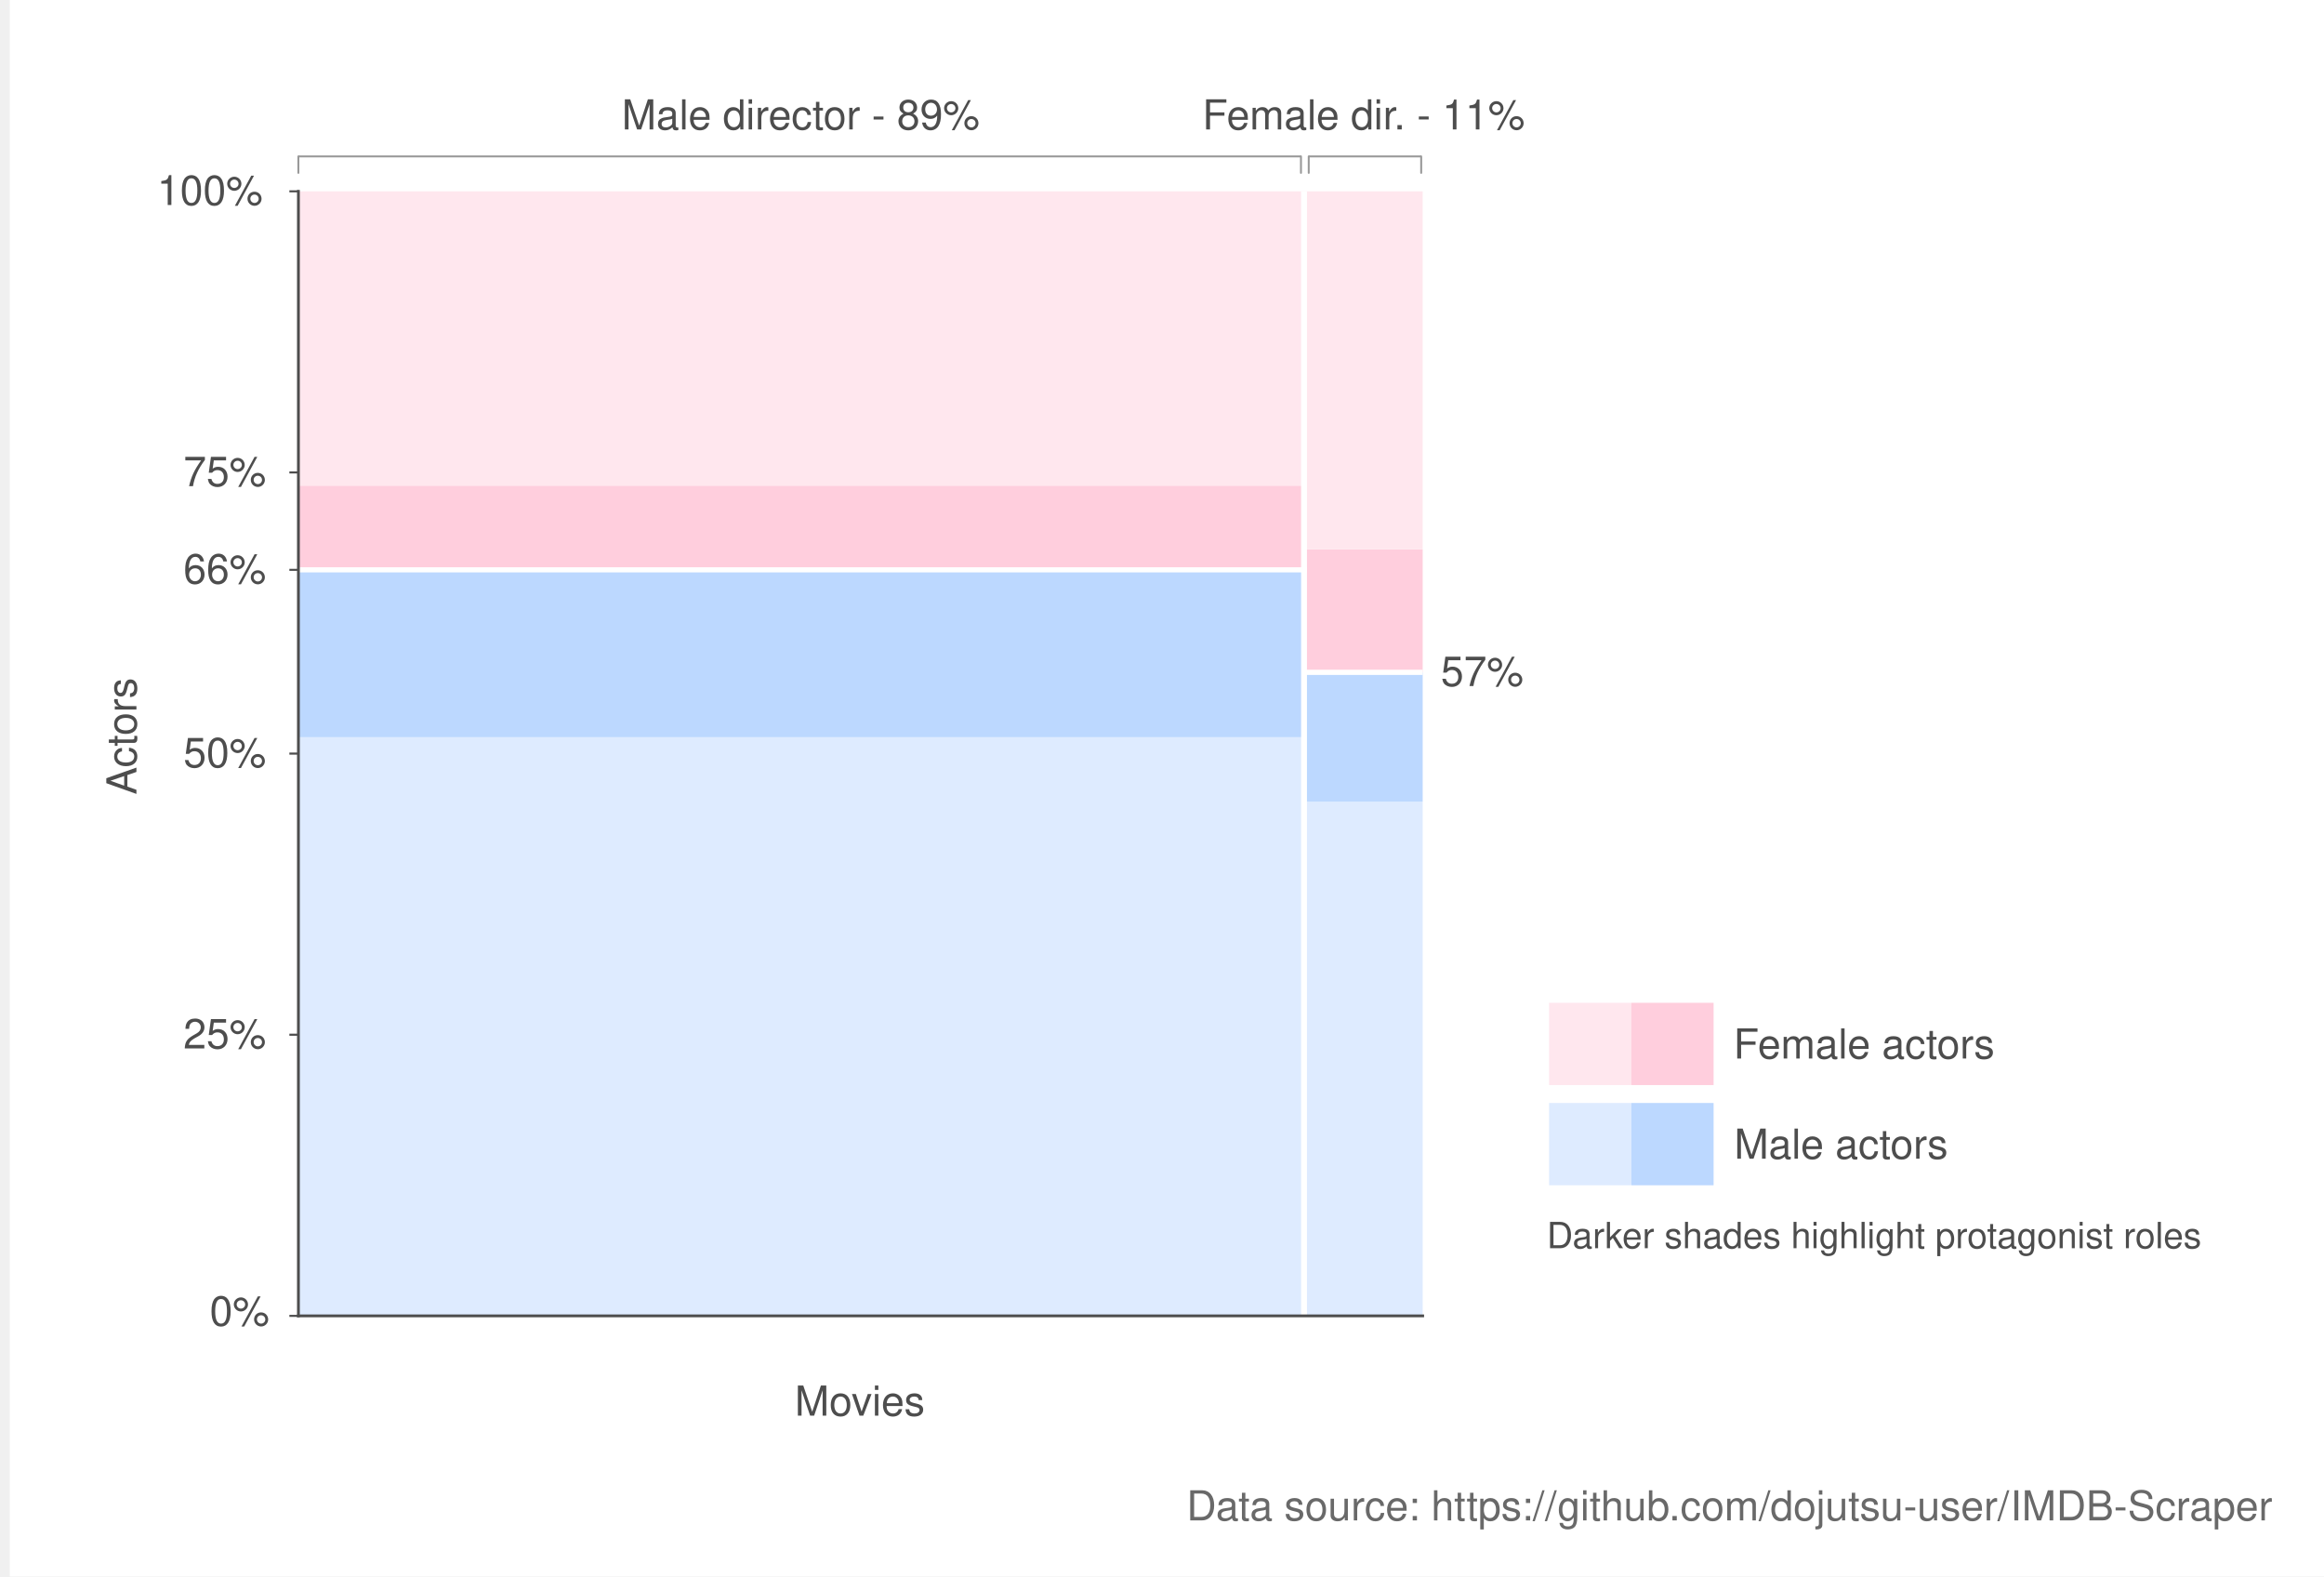
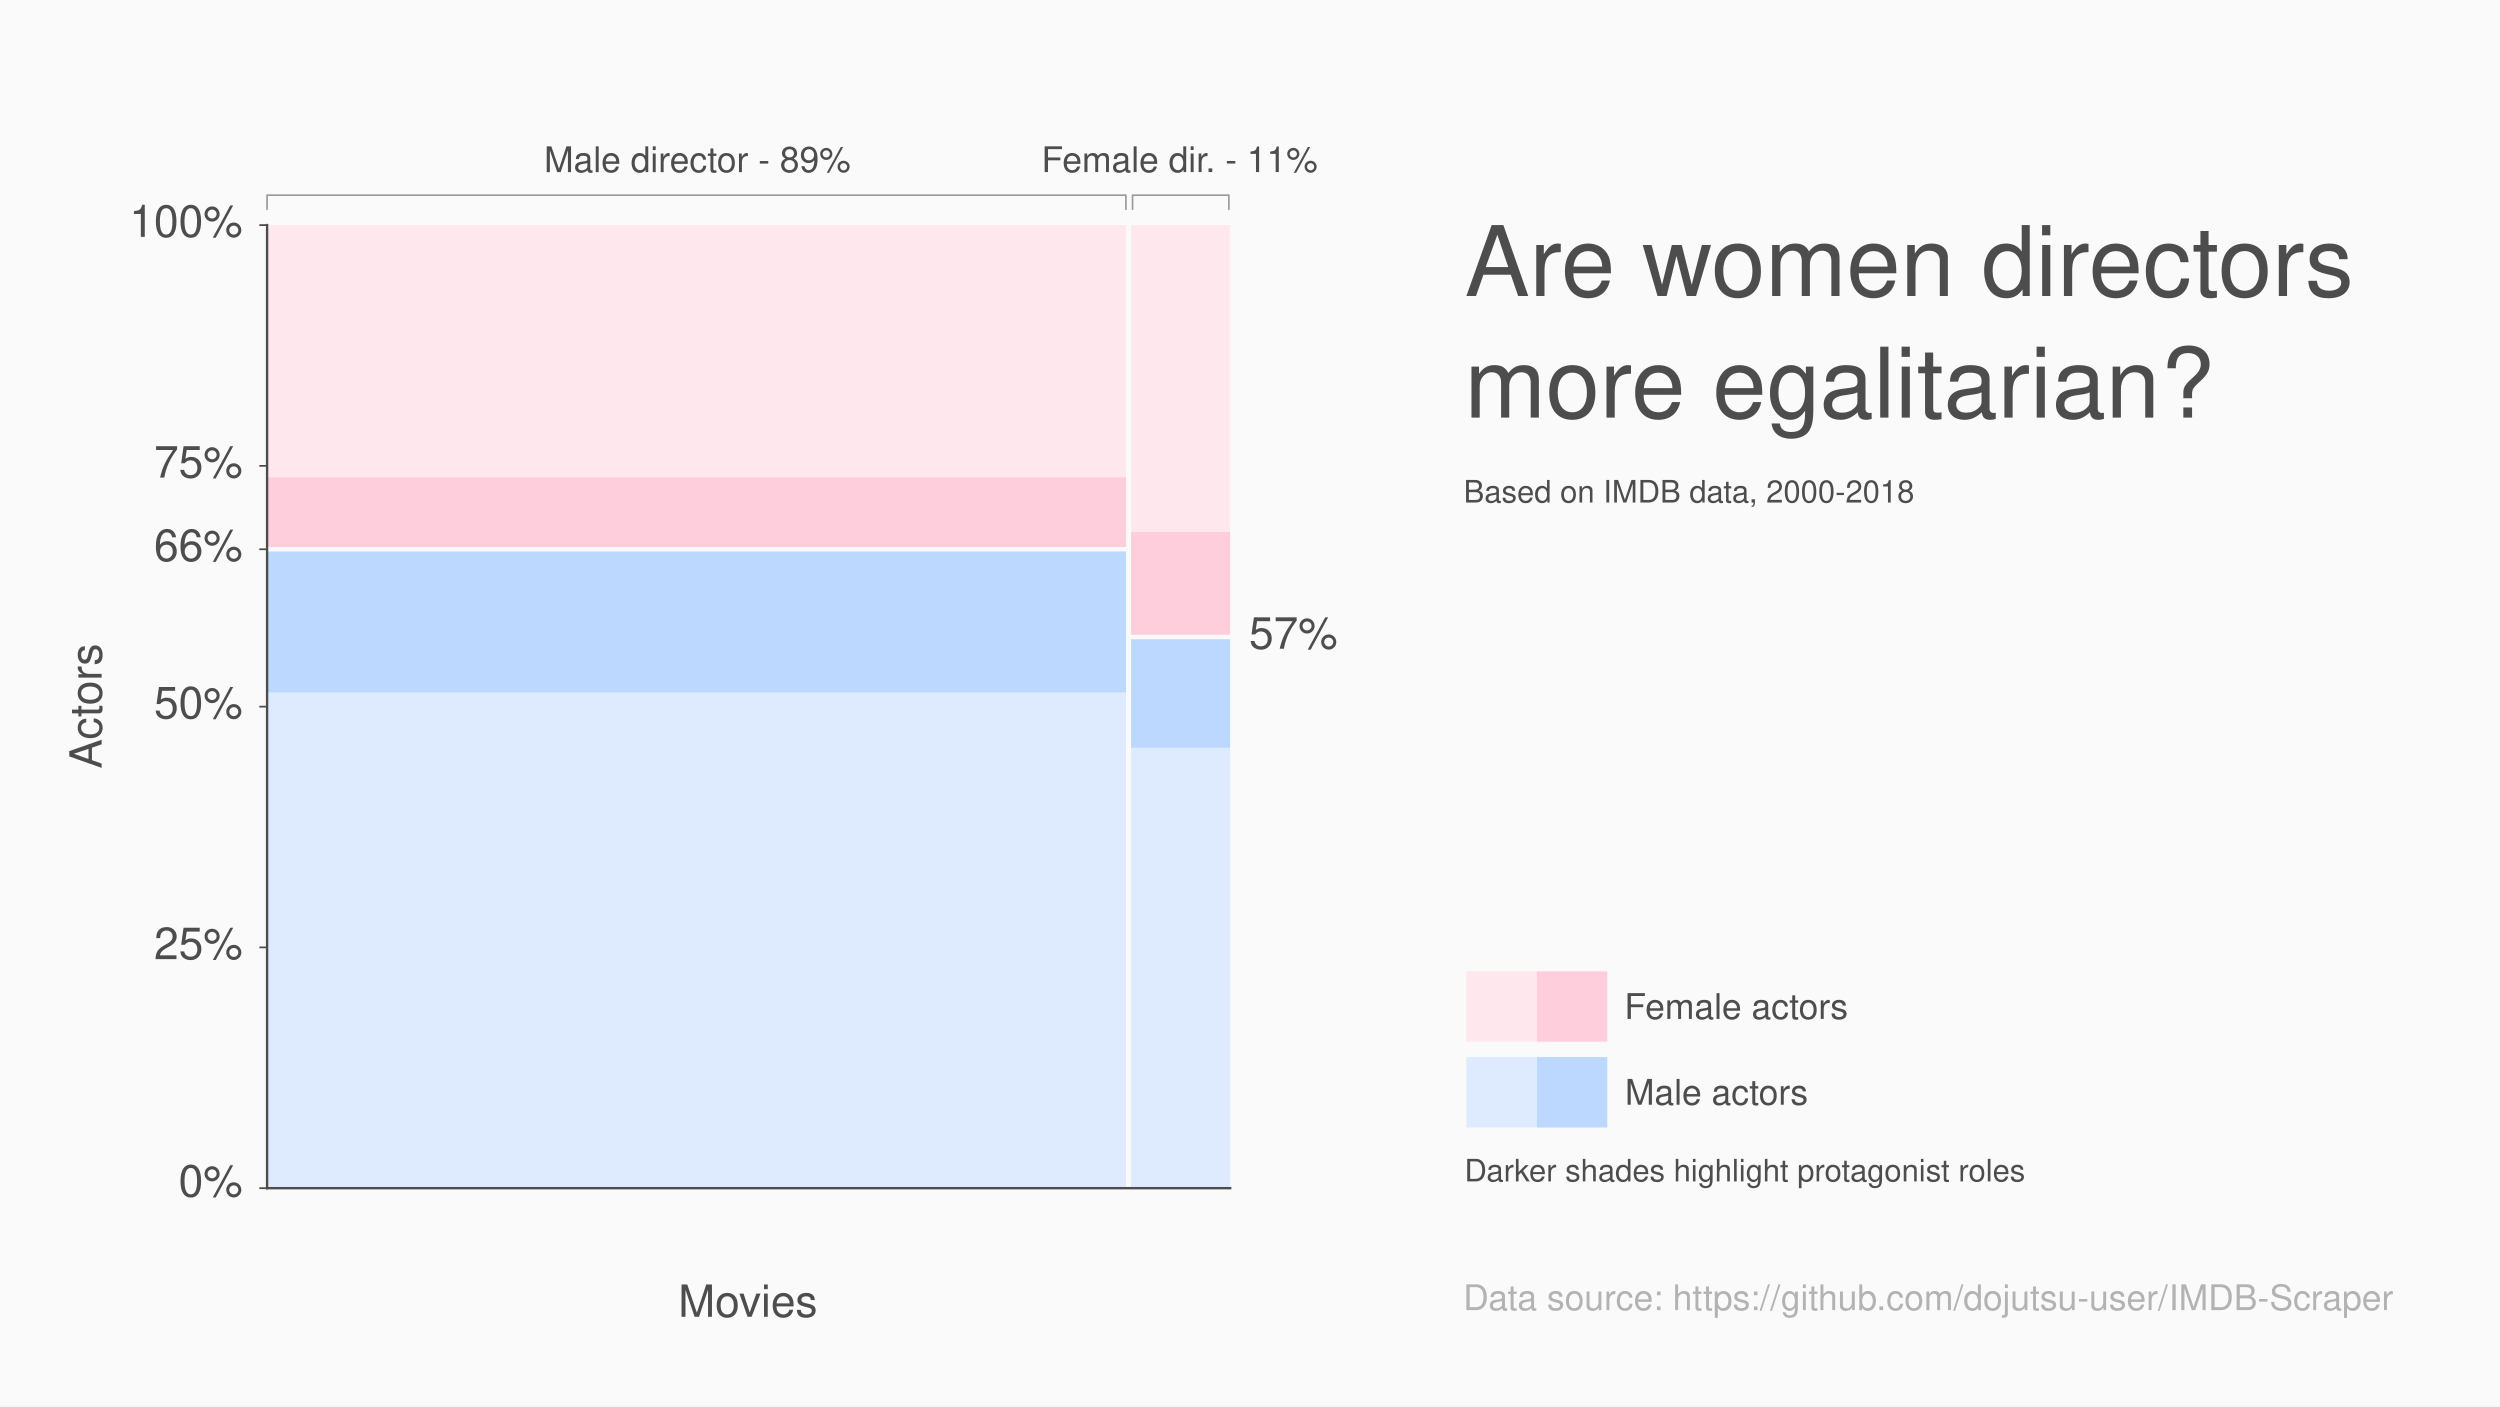
- <svg xmlns="http://www.w3.org/2000/svg" width="317.131mm" height="215.068mm" viewBox="0 0 317.131 215.068" version="1.1" id="svg8">
+ <svg xmlns="http://www.w3.org/2000/svg" width="398.243mm" height="224.012mm" viewBox="0 0 398.243 224.012" version="1.1" id="svg8">
  <defs id="defs2">
    <marker orient="auto" refY="0" refX="0" id="marker9771" style="overflow:visible">
      <path id="path9769" d="M 5.77,0 -2.88,5 V -5 Z" style="fill:#000000;fill-opacity:1;fill-rule:evenodd;stroke:#000000;stroke-width:1pt;stroke-opacity:1" transform="scale(0.4)" />
    </marker>
    <marker orient="auto" refY="0" refX="0" id="marker9620" style="overflow:visible">
      <path id="path9618" d="M 5.77,0 -2.88,5 V -5 Z" style="fill:#000000;fill-opacity:1;fill-rule:evenodd;stroke:#000000;stroke-width:1pt;stroke-opacity:1" transform="scale(-0.4)" />
    </marker>
    <marker orient="auto" refY="0" refX="0" id="marker4870" style="overflow:visible">
      <path id="path4868" d="M 5.77,0 -2.88,5 V -5 Z" style="fill:#999999;fill-opacity:1;fill-rule:evenodd;stroke:#999999;stroke-width:1pt;stroke-opacity:1" transform="scale(0.4)" />
    </marker>
    <marker orient="auto" refY="0" refX="0" id="marker4731" style="overflow:visible">
      <path id="path4729" d="M 5.77,0 -2.88,5 V -5 Z" style="fill:#999999;fill-opacity:1;fill-rule:evenodd;stroke:#999999;stroke-width:1pt;stroke-opacity:1" transform="scale(-0.4)" />
    </marker>
    <marker orient="auto" refY="0" refX="0" id="TriangleOutM" style="overflow:visible">
      <path id="path1992" d="M 5.77,0 -2.88,5 V -5 Z" style="fill:#999999;fill-opacity:1;fill-rule:evenodd;stroke:#999999;stroke-width:1pt;stroke-opacity:1" transform="scale(0.4)" />
    </marker>
    <marker orient="auto" refY="0" refX="0" id="TriangleInM" style="overflow:visible">
      <path id="path1983" d="M 5.77,0 -2.88,5 V -5 Z" style="fill:#999999;fill-opacity:1;fill-rule:evenodd;stroke:#999999;stroke-width:1pt;stroke-opacity:1" transform="scale(-0.4)" />
    </marker>
    <marker orient="auto" refY="0" refX="0" id="Torso" style="overflow:visible">
      <g id="g2073" transform="scale(0.7)" style="fill:#999999;fill-opacity:1;stroke:#999999;stroke-opacity:1">
        <path id="path2059" d="m -4.779,-3.24 c 2.35,0.366 5.3,1.938 5.037,3.627 C -0.005,2.078 -2.213,2.618 -4.563,2.252 -6.913,1.886 -8.521,0.752 -8.258,-0.938 -7.995,-2.628 -7.13,-3.605 -4.779,-3.24 Z" style="fill:#999999;fill-opacity:1;fill-rule:evenodd;stroke:#999999;stroke-width:1.25;stroke-opacity:1" />
        <path id="path2061" d="M 4.46,0.089 C -2.556,-4.378 5.225,-3.906 -0.848,-8.72" style="fill:#999999;fill-opacity:1;fill-rule:evenodd;stroke:#999999;stroke-width:1pt;stroke-opacity:1" />
        <path id="path2063" d="M 4.93,0.058 C -1.387,1.749 1.803,5.478 -4.945,7.546" style="fill:#999999;fill-opacity:1;fill-rule:evenodd;stroke:#999999;stroke-width:1pt;stroke-opacity:1" />
        <rect id="rect2065" transform="matrix(0.527536,-0.849533,0.887668,0.460484,0,0)" y="-1.741" x="-10.392" height="2.761" width="2.637" style="fill:#999999;fill-opacity:1;fill-rule:evenodd;stroke:#999999;stroke-width:1pt;stroke-opacity:1" />
        <rect id="rect2067" transform="matrix(0.671205,-0.741272,0.790802,0.612072,0,0)" y="-7.963" x="4.959" height="2.861" width="2.733" style="fill:#999999;fill-opacity:1;fill-rule:evenodd;stroke:#999999;stroke-width:1pt;stroke-opacity:1" />
        <path id="path2069" transform="matrix(0,-1.109517,1.109517,0,25.96648,19.71619)" d="m 16.78,-28.685 a 0.607,0.607 0 1 0 -1.215,0 0.607,0.607 0 1 0 1.215,0 z" style="fill:#999999;fill-opacity:1;fill-rule:evenodd;stroke:#999999;stroke-width:1pt;stroke-opacity:1" />
        <path id="path2071" transform="matrix(0,-1.109517,1.109517,0,26.8245,16.99126)" d="m 16.78,-28.685 a 0.607,0.607 0 1 0 -1.215,0 0.607,0.607 0 1 0 1.215,0 z" style="fill:#999999;fill-opacity:1;fill-rule:evenodd;stroke:#999999;stroke-width:1pt;stroke-opacity:1" />
      </g>
    </marker>
    <marker orient="auto" refY="0" refX="0" id="TriangleInL" style="overflow:visible">
      <path id="path1980" d="M 5.77,0 -2.88,5 V -5 Z" style="fill:#999999;fill-opacity:1;fill-rule:evenodd;stroke:#999999;stroke-width:1pt;stroke-opacity:1" transform="scale(-0.8)" />
    </marker>
    <marker orient="auto" refY="0" refX="0" id="Arrow2Send" style="overflow:visible">
      <path id="path1880" style="fill:#999999;fill-opacity:1;fill-rule:evenodd;stroke:#999999;stroke-width:0.625;stroke-linejoin:round;stroke-opacity:1" d="M 8.719,4.034 -2.207,0.016 8.719,-4.002 c -1.745,2.372 -1.735,5.617 -6e-7,8.035 z" transform="matrix(-0.3,0,0,-0.3,0.69,0)" />
    </marker>
    <marker orient="auto" refY="0" refX="0" id="Tail" style="overflow:visible">
      <g id="g1895" transform="scale(-1.2)" style="fill:#999999;fill-opacity:1;stroke:#999999;stroke-opacity:1">
        <path id="path1883" d="M -3.805,-3.959 0.544,0" style="fill:#999999;fill-opacity:1;fill-rule:evenodd;stroke:#999999;stroke-width:0.8;stroke-linecap:round;stroke-opacity:1" />
        <path id="path1885" d="M -1.287,-3.959 3.062,0" style="fill:#999999;fill-opacity:1;fill-rule:evenodd;stroke:#999999;stroke-width:0.8;stroke-linecap:round;stroke-opacity:1" />
        <path id="path1887" d="M 1.305,-3.959 5.654,0" style="fill:#999999;fill-opacity:1;fill-rule:evenodd;stroke:#999999;stroke-width:0.8;stroke-linecap:round;stroke-opacity:1" />
        <path id="path1889" d="M -3.805,4.178 0.544,0.22" style="fill:#999999;fill-opacity:1;fill-rule:evenodd;stroke:#999999;stroke-width:0.8;stroke-linecap:round;stroke-opacity:1" />
        <path id="path1891" d="M -1.287,4.178 3.062,0.22" style="fill:#999999;fill-opacity:1;fill-rule:evenodd;stroke:#999999;stroke-width:0.8;stroke-linecap:round;stroke-opacity:1" />
        <path id="path1893" d="M 1.305,4.178 5.654,0.22" style="fill:#999999;fill-opacity:1;fill-rule:evenodd;stroke:#999999;stroke-width:0.8;stroke-linecap:round;stroke-opacity:1" />
      </g>
    </marker>
    <marker orient="auto" refY="0" refX="0" id="marker2155" style="overflow:visible">
      <path id="path1874" style="fill:#999999;fill-opacity:1;fill-rule:evenodd;stroke:#999999;stroke-width:0.625;stroke-linejoin:round;stroke-opacity:1" d="M 8.719,4.034 -2.207,0.016 8.719,-4.002 c -1.745,2.372 -1.735,5.617 -6e-7,8.035 z" transform="scale(-0.6)" />
    </marker>
    <marker orient="auto" refY="0" refX="0" id="marker2110" style="overflow:visible">
      <path id="path1871" style="fill:#999999;fill-opacity:1;fill-rule:evenodd;stroke:#999999;stroke-width:0.625;stroke-linejoin:round;stroke-opacity:1" d="M 8.719,4.034 -2.207,0.016 8.719,-4.002 c -1.745,2.372 -1.735,5.617 -6e-7,8.035 z" transform="scale(0.6)" />
    </marker>
    <marker orient="auto" refY="0" refX="0" id="Arrow2Mstart" style="overflow:visible">
      <path id="path929" style="fill:#999999;fill-opacity:1;fill-rule:evenodd;stroke:#999999;stroke-width:0.625;stroke-linejoin:round;stroke-opacity:1" d="M 8.719,4.034 -2.207,0.016 8.719,-4.002 c -1.745,2.372 -1.735,5.617 -6e-7,8.035 z" transform="scale(0.6)" />
    </marker>
    <marker orient="auto" refY="0" refX="0" id="Arrow2Mend" style="overflow:visible">
      <path id="path932" style="fill:#999999;fill-opacity:1;fill-rule:evenodd;stroke:#999999;stroke-width:0.625;stroke-linejoin:round;stroke-opacity:1" d="M 8.719,4.034 -2.207,0.016 8.719,-4.002 c -1.745,2.372 -1.735,5.617 -6e-7,8.035 z" transform="scale(-0.6)" />
    </marker>
    <marker orient="auto" refY="0" refX="0" id="Arrow1Lstart" style="overflow:visible">
      <path id="path905" d="M 0,0 5,-5 -12.5,0 5,5 Z" style="fill:#000000;fill-opacity:1;fill-rule:evenodd;stroke:#000000;stroke-width:1pt;stroke-opacity:1" transform="matrix(0.8,0,0,0.8,10,0)" />
    </marker>
    <marker orient="auto" refY="0" refX="0" id="Arrow1Lend" style="overflow:visible">
      <path id="path908" d="M 0,0 5,-5 -12.5,0 5,5 Z" style="fill:#000000;fill-opacity:1;fill-rule:evenodd;stroke:#000000;stroke-width:1pt;stroke-opacity:1" transform="matrix(-0.8,0,0,-0.8,-10,0)" />
    </marker>
    <clipPath id="clipPath854" clipPathUnits="userSpaceOnUse">
      <path id="path852" d="M 77.76,72 H 512.64 V 506.88 H 77.76 Z" />
    </clipPath>
    <clipPath id="clipPath864" clipPathUnits="userSpaceOnUse">
      <path id="path862" d="M 77.76,72 H 512.64 V 506.88 H 77.76 Z" />
    </clipPath>
    <clipPath id="clipPath874" clipPathUnits="userSpaceOnUse">
      <path id="path872" d="M 77.76,72 H 512.64 V 506.88 H 77.76 Z" />
    </clipPath>
    <clipPath id="clipPath884" clipPathUnits="userSpaceOnUse">
      <path id="path882" d="M 77.76,72 H 512.64 V 506.88 H 77.76 Z" />
    </clipPath>
    <clipPath id="clipPath894" clipPathUnits="userSpaceOnUse">
      <path id="path892" d="M 77.76,72 H 512.64 V 506.88 H 77.76 Z" />
    </clipPath>
    <clipPath id="clipPath904" clipPathUnits="userSpaceOnUse">
      <path id="path902" d="M 77.76,72 H 512.64 V 506.88 H 77.76 Z" />
    </clipPath>
    <clipPath id="clipPath914" clipPathUnits="userSpaceOnUse">
      <path id="path912" d="M 77.76,72 H 512.64 V 506.88 H 77.76 Z" />
    </clipPath>
    <clipPath id="clipPath924" clipPathUnits="userSpaceOnUse">
      <path id="path922" d="M 77.76,72 H 512.64 V 506.88 H 77.76 Z" />
    </clipPath>
    <clipPath id="clipPath1028" clipPathUnits="userSpaceOnUse">
      <path id="path1026" d="M 77.76,72 H 512.64 V 506.88 H 77.76 Z" />
    </clipPath>
    <clipPath id="clipPath1038" clipPathUnits="userSpaceOnUse">
      <path id="path1036" d="M 77.76,72 H 512.64 V 506.88 H 77.76 Z" />
    </clipPath>
    <clipPath id="clipPath1048" clipPathUnits="userSpaceOnUse">
      <path id="path1046" d="M 77.76,72 H 512.64 V 506.88 H 77.76 Z" />
    </clipPath>
  </defs>
-   <g id="layer1" transform="translate(16.47225,-2.196243)">
-     <rect style="opacity:1;fill:#ffffff;fill-opacity:1;stroke:#4d4d4d;stroke-width:0;stroke-linecap:round;stroke-linejoin:round;stroke-miterlimit:4;stroke-dasharray:none;stroke-dashoffset:0;stroke-opacity:1" id="rect1283" width="317.131" height="215.068" x="-15.136" y="2.196" />
+   <g id="layer1" transform="translate(18.29631,7.559266)">
+     <rect style="opacity:1;fill:#fafafa;fill-opacity:1;stroke:none;stroke-width:0;stroke-linecap:round;stroke-linejoin:round;stroke-miterlimit:4;stroke-dasharray:none;stroke-dashoffset:0;stroke-opacity:1" id="rect1283" width="398.243" height="224.012" x="-18.296" y="-7.559" />
    <path d="M 24.25,181.713 H 177.666 V 28.297 H 24.25 Z" style="fill:#ffffff;fill-opacity:1;fill-rule:nonzero;stroke:none;stroke-width:0.353" id="path846" />
    <path d="M 24.25,181.713 H 161.475 V 102.769 H 24.25 Z" style="fill:#deebff;fill-opacity:1;fill-rule:nonzero;stroke:none;stroke-width:0.353" id="path856" />
    <path d="M 161.475,181.713 H 177.666 V 111.572 H 161.475 Z" style="fill:#deebff;fill-opacity:1;fill-rule:nonzero;stroke:none;stroke-width:0.353" id="path866" />
    <path d="M 24.25,102.769 H 161.475 V 79.938 H 24.25 Z" style="fill:#bcd8ff;fill-opacity:1;fill-rule:nonzero;stroke:none;stroke-width:0.353" id="path876" />
    <path d="M 161.475,111.572 H 177.666 V 93.917 h -16.191 z" style="fill:#bcd8ff;fill-opacity:1;fill-rule:nonzero;stroke:none;stroke-width:0.353" id="path886" />
    <path d="M 24.25,79.938 H 161.475 V 68.446 H 24.25 Z" style="fill:#ffcedd;fill-opacity:1;fill-rule:nonzero;stroke:none;stroke-width:0.353" id="path896" />
    <path d="M 161.475,93.917 H 177.666 V 77.134 H 161.475 Z" style="fill:#ffcedd;fill-opacity:1;fill-rule:nonzero;stroke:none;stroke-width:0.353" id="path906" />
    <path d="M 24.25,68.446 H 161.475 V 28.297 H 24.25 Z" style="fill:#ffe7ee;fill-opacity:1;fill-rule:nonzero;stroke:none;stroke-width:0.353" id="path916" />
    <path d="M 161.475,77.134 H 177.666 V 28.297 h -16.191 z" style="fill:#ffe7ee;fill-opacity:1;fill-rule:nonzero;stroke:none;stroke-width:0.353" id="path926" />
-     <text id="text932" style="font-style:normal;font-variant:normal;font-weight:normal;font-stretch:normal;font-size:5.644px;font-family:'Nimbus Sans';-inkscape-font-specification:'Nimbus Sans, Normal';font-variant-ligatures:normal;font-variant-caps:normal;font-variant-numeric:normal;font-feature-settings:normal;text-align:start;writing-mode:lr-tb;text-anchor:start;fill:#4d4d4d;fill-opacity:1;fill-rule:nonzero;stroke:none;stroke-width:0.353" x="91.986" y="195.328">
-       <tspan id="tspan9342" x="91.986" y="195.328">Movies</tspan>
+     <text id="text932" style="font-style:normal;font-variant:normal;font-weight:normal;font-stretch:normal;font-size:7.056px;font-family:'Nimbus Sans';-inkscape-font-specification:'Nimbus Sans, Normal';font-variant-ligatures:normal;font-variant-caps:normal;font-variant-numeric:normal;font-feature-settings:normal;text-align:start;writing-mode:lr-tb;text-anchor:start;fill:#4d4d4d;fill-opacity:1;fill-rule:nonzero;stroke:none;stroke-width:0.353" x="89.743" y="202.207">
+       <tspan id="tspan1465" x="89.743" y="202.207">Movies</tspan>
    </text>
    <path id="path934" style="fill:none;fill-opacity:1;fill-rule:nonzero;stroke:#4d4d4d;stroke-width:0.282;stroke-linecap:butt;stroke-linejoin:round;stroke-miterlimit:10;stroke-dasharray:none;stroke-opacity:1" d="M 24.25,181.713 H 23.015" />
-     <text id="text940" style="font-style:normal;font-variant:normal;font-weight:normal;font-stretch:normal;font-size:5.644px;font-family:'Nimbus Sans';-inkscape-font-specification:'Nimbus Sans, Normal';font-variant-ligatures:normal;font-variant-caps:normal;font-variant-numeric:normal;font-feature-settings:normal;text-align:start;writing-mode:lr-tb;text-anchor:start;fill:#4d4d4d;fill-opacity:1;fill-rule:nonzero;stroke:none;stroke-width:0.353" x="12.142" y="183.053">
-       <tspan id="tspan5635" x="12.142" y="183.053">0%</tspan>
+     <text id="text940" style="font-style:normal;font-variant:normal;font-weight:normal;font-stretch:normal;font-size:7.056px;font-family:'Nimbus Sans';-inkscape-font-specification:'Nimbus Sans, Normal';font-variant-ligatures:normal;font-variant-caps:normal;font-variant-numeric:normal;font-feature-settings:normal;text-align:start;writing-mode:lr-tb;text-anchor:start;fill:#4d4d4d;fill-opacity:1;fill-rule:nonzero;stroke:none;stroke-width:0.353" x="10.16" y="183.053">
+       <tspan id="tspan5635" x="10.16" y="183.053">0%</tspan>
    </text>
    <path id="path946" style="fill:none;fill-opacity:1;fill-rule:nonzero;stroke:#4d4d4d;stroke-width:0.282;stroke-linecap:butt;stroke-linejoin:round;stroke-miterlimit:10;stroke-dasharray:none;stroke-opacity:1" d="M 24.25,143.359 H 23.015" />
-     <text id="text952" style="font-style:normal;font-variant:normal;font-weight:normal;font-stretch:normal;font-size:5.644px;font-family:'Nimbus Sans';-inkscape-font-specification:'Nimbus Sans, Normal';font-variant-ligatures:normal;font-variant-caps:normal;font-variant-numeric:normal;font-feature-settings:normal;text-align:start;writing-mode:lr-tb;text-anchor:start;fill:#4d4d4d;fill-opacity:1;fill-rule:nonzero;stroke:none;stroke-width:0.353" x="8.551" y="145.228">
-       <tspan id="tspan5633" x="8.551" y="145.228">25%</tspan>
+     <text id="text952" style="font-style:normal;font-variant:normal;font-weight:normal;font-stretch:normal;font-size:7.056px;font-family:'Nimbus Sans';-inkscape-font-specification:'Nimbus Sans, Normal';font-variant-ligatures:normal;font-variant-caps:normal;font-variant-numeric:normal;font-feature-settings:normal;text-align:start;writing-mode:lr-tb;text-anchor:start;fill:#4d4d4d;fill-opacity:1;fill-rule:nonzero;stroke:none;stroke-width:0.353" x="6.237" y="145.228">
+       <tspan id="tspan5633" x="6.237" y="145.228">25%</tspan>
    </text>
    <path id="path958" style="fill:none;fill-opacity:1;fill-rule:nonzero;stroke:#4d4d4d;stroke-width:0.282;stroke-linecap:butt;stroke-linejoin:round;stroke-miterlimit:10;stroke-dasharray:none;stroke-opacity:1" d="M 24.25,105.005 H 23.015" />
-     <text id="text964" style="font-style:normal;font-variant:normal;font-weight:normal;font-stretch:normal;font-size:5.644px;font-family:'Nimbus Sans';-inkscape-font-specification:'Nimbus Sans, Normal';font-variant-ligatures:normal;font-variant-caps:normal;font-variant-numeric:normal;font-feature-settings:normal;text-align:start;writing-mode:lr-tb;text-anchor:start;fill:#4d4d4d;fill-opacity:1;fill-rule:nonzero;stroke:none;stroke-width:0.353" x="8.551" y="106.874">
-       <tspan id="tspan5631" x="8.551" y="106.874">50%</tspan>
+     <text id="text964" style="font-style:normal;font-variant:normal;font-weight:normal;font-stretch:normal;font-size:7.056px;font-family:'Nimbus Sans';-inkscape-font-specification:'Nimbus Sans, Normal';font-variant-ligatures:normal;font-variant-caps:normal;font-variant-numeric:normal;font-feature-settings:normal;text-align:start;writing-mode:lr-tb;text-anchor:start;fill:#4d4d4d;fill-opacity:1;fill-rule:nonzero;stroke:none;stroke-width:0.353" x="6.237" y="106.874">
+       <tspan id="tspan5631" x="6.237" y="106.874">50%</tspan>
    </text>
    <path id="path970" style="fill:none;fill-opacity:1;fill-rule:nonzero;stroke:#4d4d4d;stroke-width:0.282;stroke-linecap:butt;stroke-linejoin:round;stroke-miterlimit:10;stroke-dasharray:none;stroke-opacity:1" d="M 24.25,79.938 H 23.015" />
-     <text id="text976" style="font-style:normal;font-variant:normal;font-weight:normal;font-stretch:normal;font-size:5.644px;font-family:'Nimbus Sans';-inkscape-font-specification:'Nimbus Sans, Normal';font-variant-ligatures:normal;font-variant-caps:normal;font-variant-numeric:normal;font-feature-settings:normal;text-align:start;writing-mode:lr-tb;text-anchor:start;fill:#4d4d4d;fill-opacity:1;fill-rule:nonzero;stroke:none;stroke-width:0.353" x="8.551" y="81.806">
-       <tspan id="tspan5629" x="8.551" y="81.806">66%</tspan>
-     </text>
-     <text id="text992" style="font-style:normal;font-variant:normal;font-weight:normal;font-stretch:normal;font-size:5.644px;font-family:'Nimbus Sans';-inkscape-font-specification:'Nimbus Sans, Normal';font-variant-ligatures:normal;font-variant-caps:normal;font-variant-numeric:normal;font-feature-settings:normal;text-align:start;writing-mode:lr-tb;text-anchor:start;fill:#4d4d4d;fill-opacity:1;fill-rule:nonzero;stroke:none;stroke-width:0.353" x="180.135" y="95.786">
-       <tspan id="tspan9346" x="180.135" y="95.786">57%</tspan>
+     <text id="text976" style="font-style:normal;font-variant:normal;font-weight:normal;font-stretch:normal;font-size:7.056px;font-family:'Nimbus Sans';-inkscape-font-specification:'Nimbus Sans, Normal';font-variant-ligatures:normal;font-variant-caps:normal;font-variant-numeric:normal;font-feature-settings:normal;text-align:start;writing-mode:lr-tb;text-anchor:start;fill:#4d4d4d;fill-opacity:1;fill-rule:nonzero;stroke:none;stroke-width:0.353" x="6.237" y="81.806">
+       <tspan id="tspan5629" x="6.237" y="81.806">66%</tspan>
+     </text>
+     <text id="text992" style="font-style:normal;font-variant:normal;font-weight:normal;font-stretch:normal;font-size:7.056px;font-family:'Nimbus Sans';-inkscape-font-specification:'Nimbus Sans, Normal';font-variant-ligatures:normal;font-variant-caps:normal;font-variant-numeric:normal;font-feature-settings:normal;text-align:start;writing-mode:lr-tb;text-anchor:start;fill:#4d4d4d;fill-opacity:1;fill-rule:nonzero;stroke:none;stroke-width:0.353" x="180.665" y="95.786">
+       <tspan id="tspan1467" x="180.665" y="95.786">57%</tspan>
    </text>
    <path id="path994" style="fill:none;fill-opacity:1;fill-rule:nonzero;stroke:#4d4d4d;stroke-width:0.282;stroke-linecap:butt;stroke-linejoin:round;stroke-miterlimit:10;stroke-dasharray:none;stroke-opacity:1" d="M 24.25,66.651 H 23.015" />
-     <text id="text1000" style="font-style:normal;font-variant:normal;font-weight:normal;font-stretch:normal;font-size:5.644px;font-family:'Nimbus Sans';-inkscape-font-specification:'Nimbus Sans, Normal';font-variant-ligatures:normal;font-variant-caps:normal;font-variant-numeric:normal;font-feature-settings:normal;text-align:start;writing-mode:lr-tb;text-anchor:start;fill:#4d4d4d;fill-opacity:1;fill-rule:nonzero;stroke:none;stroke-width:0.353" x="8.551" y="68.52">
-       <tspan id="tspan5627" x="8.551" y="68.52">75%</tspan>
+     <text id="text1000" style="font-style:normal;font-variant:normal;font-weight:normal;font-stretch:normal;font-size:7.056px;font-family:'Nimbus Sans';-inkscape-font-specification:'Nimbus Sans, Normal';font-variant-ligatures:normal;font-variant-caps:normal;font-variant-numeric:normal;font-feature-settings:normal;text-align:start;writing-mode:lr-tb;text-anchor:start;fill:#4d4d4d;fill-opacity:1;fill-rule:nonzero;stroke:none;stroke-width:0.353" x="6.237" y="68.52">
+       <tspan id="tspan5627" x="6.237" y="68.52">75%</tspan>
    </text>
    <path id="path1006" style="fill:none;fill-opacity:1;fill-rule:nonzero;stroke:#4d4d4d;stroke-width:0.282;stroke-linecap:butt;stroke-linejoin:round;stroke-miterlimit:10;stroke-dasharray:none;stroke-opacity:1" d="M 24.25,28.297 H 23.015" />
-     <text id="text1012" style="font-style:normal;font-variant:normal;font-weight:normal;font-stretch:normal;font-size:5.644px;font-family:'Nimbus Sans';-inkscape-font-specification:'Nimbus Sans, Normal';font-variant-ligatures:normal;font-variant-caps:normal;font-variant-numeric:normal;font-feature-settings:normal;text-align:start;writing-mode:lr-tb;text-anchor:start;fill:#4d4d4d;fill-opacity:1;fill-rule:nonzero;stroke:none;stroke-width:0.353" x="4.96" y="30.166">
-       <tspan id="tspan5625" x="4.96" y="30.166">100%</tspan>
-     </text>
-     <text id="text1020" style="font-style:normal;font-variant:normal;font-weight:normal;font-stretch:normal;font-size:5.644px;font-family:'Nimbus Sans';-inkscape-font-specification:'Nimbus Sans, Normal';font-variant-ligatures:normal;font-variant-caps:normal;font-variant-numeric:normal;font-feature-settings:normal;text-align:start;writing-mode:lr-tb;text-anchor:start;fill:#4d4d4d;fill-opacity:1;fill-rule:nonzero;stroke:none;stroke-width:0.353" transform="rotate(-90)" x="-110.6" y="2.146">
-       <tspan id="tspan9340" x="-110.6" y="2.146">Actors</tspan>
-     </text>
-     <g id="g1022" transform="matrix(0.3527778,0,0,-0.3527778,-3.182097,207.1131)" style="stroke-width:2.268;stroke-miterlimit:4;stroke-dasharray:none">
-       <g id="g1024" clip-path="url(#clipPath1028)" style="stroke-width:2.268;stroke-miterlimit:4;stroke-dasharray:none">
-         <path d="M 466.745,72 V 506.88" style="fill:none;stroke:#ffffff;stroke-width:2.268;stroke-linecap:square;stroke-linejoin:round;stroke-miterlimit:4;stroke-dasharray:none;stroke-opacity:1" id="path1030" />
-       </g>
-     </g>
-     <g id="g1032" transform="matrix(0.3527778,0,0,-0.3527778,-3.182097,207.1131)">
-       <g id="g1034" clip-path="url(#clipPath1038)">
-         <path d="M 77.76,360.497 H 466.745" style="fill:none;stroke:#ffffff;stroke-width:2;stroke-linecap:square;stroke-linejoin:round;stroke-miterlimit:10;stroke-dasharray:none;stroke-opacity:1" id="path1040" />
-       </g>
-     </g>
-     <g id="g1042" transform="matrix(0.3527778,0,0,-0.3527778,-3.182097,207.1131)">
-       <g id="g1044" clip-path="url(#clipPath1048)">
-         <path d="M 466.745,320.87 H 512.64" style="fill:none;stroke:#ffffff;stroke-width:2;stroke-linecap:square;stroke-linejoin:round;stroke-miterlimit:10;stroke-dasharray:none;stroke-opacity:1" id="path1050" />
+     <text id="text1012" style="font-style:normal;font-variant:normal;font-weight:normal;font-stretch:normal;font-size:7.056px;font-family:'Nimbus Sans';-inkscape-font-specification:'Nimbus Sans, Normal';font-variant-ligatures:normal;font-variant-caps:normal;font-variant-numeric:normal;font-feature-settings:normal;text-align:start;writing-mode:lr-tb;text-anchor:start;fill:#4d4d4d;fill-opacity:1;fill-rule:nonzero;stroke:none;stroke-width:0.353" x="2.314" y="30.166">
+       <tspan id="tspan5625" x="2.314" y="30.166">100%</tspan>
+     </text>
+     <text id="text1020" style="font-style:normal;font-variant:normal;font-weight:normal;font-stretch:normal;font-size:7.056px;font-family:'Nimbus Sans';-inkscape-font-specification:'Nimbus Sans, Normal';font-variant-ligatures:normal;font-variant-caps:normal;font-variant-numeric:normal;font-feature-settings:normal;text-align:start;writing-mode:lr-tb;text-anchor:start;fill:#4d4d4d;fill-opacity:1;fill-rule:nonzero;stroke:none;stroke-width:0.353" transform="rotate(-90)" x="-114.886" y="-2.108">
+       <tspan id="tspan9340" x="-114.886" y="-2.108">Actors</tspan>
+     </text>
+     <g id="g1022" transform="matrix(0.3527778,0,0,-0.3527778,-3.182097,207.1131)" style="stroke:#fafafa;stroke-width:2.268;stroke-miterlimit:4;stroke-dasharray:none;stroke-opacity:1">
+       <g id="g1024" clip-path="url(#clipPath1028)" style="stroke:#fafafa;stroke-width:2.268;stroke-miterlimit:4;stroke-dasharray:none;stroke-opacity:1">
+         <path d="M 466.745,72 V 506.88" style="fill:none;stroke:#fafafa;stroke-width:2.268;stroke-linecap:square;stroke-linejoin:round;stroke-miterlimit:4;stroke-dasharray:none;stroke-opacity:1" id="path1030" />
+       </g>
+     </g>
+     <g id="g1032" transform="matrix(0.3527778,0,0,-0.3527778,-3.182097,207.1131)" style="stroke:#fafafa;stroke-opacity:1">
+       <g id="g1034" clip-path="url(#clipPath1038)" style="stroke:#fafafa;stroke-opacity:1">
+         <path d="M 77.76,360.497 H 466.745" style="fill:none;stroke:#fafafa;stroke-width:2;stroke-linecap:square;stroke-linejoin:round;stroke-miterlimit:10;stroke-dasharray:none;stroke-opacity:1" id="path1040" />
+       </g>
+     </g>
+     <g id="g1042" transform="matrix(0.3527778,0,0,-0.3527778,-3.182097,207.1131)" style="stroke:#fafafa;stroke-opacity:1">
+       <g id="g1044" clip-path="url(#clipPath1048)" style="stroke:#fafafa;stroke-opacity:1">
+         <path d="M 466.745,320.87 H 512.64" style="fill:none;stroke:#fafafa;stroke-width:2;stroke-linecap:square;stroke-linejoin:round;stroke-miterlimit:10;stroke-dasharray:none;stroke-opacity:1" id="path1050" />
      </g>
    </g>
    <path id="path1054" style="fill:none;stroke:#4d4d4d;stroke-width:0.382;stroke-linecap:square;stroke-linejoin:miter;stroke-miterlimit:10;stroke-dasharray:none;stroke-opacity:1" d="M 24.25,181.713 V 28.297" />
    <path id="path1058" style="fill:none;stroke:#4d4d4d;stroke-width:0.382;stroke-linecap:square;stroke-linejoin:miter;stroke-miterlimit:10;stroke-dasharray:none;stroke-opacity:1" d="M 24.25,181.713 H 177.666" />
-     <text id="text1064" style="font-style:normal;font-variant:normal;font-weight:normal;font-stretch:normal;font-size:5.644px;font-family:'Nimbus Sans';-inkscape-font-specification:'Nimbus Sans, Normal';font-variant-ligatures:normal;font-variant-caps:normal;font-variant-numeric:normal;font-feature-settings:normal;text-align:start;writing-mode:lr-tb;text-anchor:start;fill:#696969;fill-opacity:1;fill-rule:nonzero;stroke:none;stroke-width:0.353" x="145.446" y="209.614">
-       <tspan id="tspan9344" x="145.446" y="209.614">Data source: https://github.com/dojutsu-user/IMDB-Scraper</tspan>
+     <text id="text1064" style="font-style:normal;font-variant:normal;font-weight:normal;font-stretch:normal;font-size:5.644px;font-family:'Nimbus Sans';-inkscape-font-specification:'Nimbus Sans, Normal';font-variant-ligatures:normal;font-variant-caps:normal;font-variant-numeric:normal;font-feature-settings:normal;text-align:start;writing-mode:lr-tb;text-anchor:start;fill:#b3b3b3;fill-opacity:1;fill-rule:nonzero;stroke:none;stroke-width:0.353" x="214.79" y="201.139">
+       <tspan id="tspan9344" x="214.79" y="201.139">Data source: https://github.com/dojutsu-user/IMDB-Scraper</tspan>
    </text>
    <path style="fill:none;stroke:#999999;stroke-width:0.264;stroke-linecap:butt;stroke-linejoin:miter;stroke-miterlimit:4;stroke-dasharray:none;stroke-dashoffset:0;stroke-opacity:1" d="M 24.245,23.535 H 161.057" id="path9350" />
    <path style="fill:none;stroke:#999999;stroke-width:0.265px;stroke-linecap:round;stroke-linejoin:round;stroke-opacity:1" d="m 24.245,23.535 v 2.244" id="path10352" />
    <path style="fill:none;stroke:#999999;stroke-width:0.265px;stroke-linecap:round;stroke-linejoin:round;stroke-opacity:1" d="m 161.057,23.535 v 2.244" id="path10352-0" />
    <path style="fill:none;stroke:#999999;stroke-width:0.265px;stroke-linecap:round;stroke-linejoin:round;stroke-opacity:1" d="m 162.116,23.535 v 2.244" id="path10352-0-8" />
    <path style="fill:none;stroke:#999999;stroke-width:0.265px;stroke-linecap:round;stroke-linejoin:round;stroke-opacity:1" d="m 177.462,23.535 v 2.244" id="path10352-0-8-8" />
    <path style="fill:none;stroke:#999999;stroke-width:0.265px;stroke-linecap:butt;stroke-linejoin:miter;stroke-opacity:1" d="m 162.116,23.535 h 15.346" id="path10399" />
    <g id="g10446" transform="translate(-7.813479,-5.518452)" style="fill:#4d4d4d">
      <text y="25.376" x="76.189" style="font-style:normal;font-variant:normal;font-weight:normal;font-stretch:normal;font-size:5.644px;font-family:'Nimbus Sans';-inkscape-font-specification:'Nimbus Sans, Normal';font-variant-ligatures:normal;font-variant-caps:normal;font-variant-numeric:normal;font-feature-settings:normal;text-align:start;writing-mode:lr-tb;text-anchor:start;fill:#4d4d4d;fill-opacity:1;fill-rule:nonzero;stroke:none;stroke-width:0.353" id="text1012-5">
        <tspan id="tspan1279" x="76.189" y="25.376">Male director - 89%</tspan>
      </text>
    </g>
    <text y="19.857" x="147.615" style="font-style:normal;font-variant:normal;font-weight:normal;font-stretch:normal;font-size:5.644px;font-family:'Nimbus Sans';-inkscape-font-specification:'Nimbus Sans, Normal';font-variant-ligatures:normal;font-variant-caps:normal;font-variant-numeric:normal;font-feature-settings:normal;text-align:start;writing-mode:lr-tb;text-anchor:start;fill:#4d4d4d;fill-opacity:1;fill-rule:nonzero;stroke:none;stroke-width:0.353" id="text1012-5-6">
      <tspan id="tspan1281" x="147.615" y="19.857">Female dir. - 11%</tspan>
    </text>
-     <g id="g1405" transform="translate(3.704167)">
-       <g transform="translate(-29.48214,111.125)" id="g1332">
-         <rect style="opacity:1;fill:#ffe7ee;fill-opacity:1;stroke:none;stroke-width:0;stroke-linecap:round;stroke-linejoin:round;stroke-miterlimit:4;stroke-dasharray:none;stroke-dashoffset:0;stroke-opacity:1" id="rect1295" width="11.225" height="11.225" x="220.691" y="27.877" />
-         <rect style="opacity:1;fill:#ffcedd;fill-opacity:1;stroke:#4d4d4d;stroke-width:0;stroke-linecap:round;stroke-linejoin:round;stroke-miterlimit:4;stroke-dasharray:none;stroke-dashoffset:0;stroke-opacity:1" id="rect1295-8" width="11.225" height="11.225" x="231.917" y="27.877" />
-       </g>
-       <text id="text1012-5-6-1" style="font-style:normal;font-variant:normal;font-weight:normal;font-stretch:normal;font-size:5.644px;font-family:'Nimbus Sans';-inkscape-font-specification:'Nimbus Sans, Normal';font-variant-ligatures:normal;font-variant-caps:normal;font-variant-numeric:normal;font-feature-settings:normal;text-align:start;writing-mode:lr-tb;text-anchor:start;fill:#4d4d4d;fill-opacity:1;fill-rule:nonzero;stroke:none;stroke-width:0.353" x="216.384" y="146.608">
-         <tspan id="tspan1356" y="146.608" x="216.384" style="stroke-width:0.353">Female actors</tspan>
+     <g id="g1463" transform="translate(20.37914,8.15098)">
+       <g transform="translate(3.704167)" id="g1405">
+         <g id="g1332" transform="translate(-29.48214,111.125)">
+           <rect y="27.877" x="220.691" height="11.225" width="11.225" id="rect1295" style="opacity:1;fill:#ffe7ee;fill-opacity:1;stroke:none;stroke-width:0;stroke-linecap:round;stroke-linejoin:round;stroke-miterlimit:4;stroke-dasharray:none;stroke-dashoffset:0;stroke-opacity:1" />
+           <rect y="27.877" x="231.917" height="11.225" width="11.225" id="rect1295-8" style="opacity:1;fill:#ffcedd;fill-opacity:1;stroke:#4d4d4d;stroke-width:0;stroke-linecap:round;stroke-linejoin:round;stroke-miterlimit:4;stroke-dasharray:none;stroke-dashoffset:0;stroke-opacity:1" />
+         </g>
+         <text y="146.608" x="216.384" style="font-style:normal;font-variant:normal;font-weight:normal;font-stretch:normal;font-size:5.644px;font-family:'Nimbus Sans';-inkscape-font-specification:'Nimbus Sans, Normal';font-variant-ligatures:normal;font-variant-caps:normal;font-variant-numeric:normal;font-feature-settings:normal;text-align:start;writing-mode:lr-tb;text-anchor:start;fill:#4d4d4d;fill-opacity:1;fill-rule:nonzero;stroke:none;stroke-width:0.353" id="text1012-5-6-1">
+           <tspan style="stroke-width:0.353" x="216.384" y="146.608" id="tspan1356">Female actors</tspan>
+         </text>
+       </g>
+       <g transform="translate(3.704167)" id="g1412">
+         <g id="g1336" transform="translate(-31.75395,107.4208)">
+           <rect y="45.25" x="222.963" height="11.225" width="11.225" id="rect1295-0" style="opacity:1;fill:#deebff;fill-opacity:1;stroke:none;stroke-width:0;stroke-linecap:round;stroke-linejoin:round;stroke-miterlimit:4;stroke-dasharray:none;stroke-dashoffset:0;stroke-opacity:1" />
+           <rect y="45.25" x="234.189" height="11.225" width="11.225" id="rect1295-8-4" style="opacity:1;fill:#bcd8ff;fill-opacity:1;stroke:#4d4d4d;stroke-width:0;stroke-linecap:round;stroke-linejoin:round;stroke-miterlimit:4;stroke-dasharray:none;stroke-dashoffset:0;stroke-opacity:1" />
+         </g>
+         <text y="160.276" x="216.469" style="font-style:normal;font-variant:normal;font-weight:normal;font-stretch:normal;font-size:5.644px;font-family:'Nimbus Sans';-inkscape-font-specification:'Nimbus Sans, Normal';font-variant-ligatures:normal;font-variant-caps:normal;font-variant-numeric:normal;font-feature-settings:normal;text-align:start;writing-mode:lr-tb;text-anchor:start;fill:#4d4d4d;fill-opacity:1;fill-rule:nonzero;stroke:none;stroke-width:0.353" id="text1012-5-6-1-6">
+           <tspan style="stroke-width:0.353" x="216.469" y="160.276" id="tspan1356-2">Male actors</tspan>
+         </text>
+       </g>
+       <text id="text1012-5-6-1-6-4" style="font-style:normal;font-variant:normal;font-weight:normal;font-stretch:normal;font-size:4.939px;font-family:'Nimbus Sans';-inkscape-font-specification:'Nimbus Sans, Normal';font-variant-ligatures:normal;font-variant-caps:normal;font-variant-numeric:normal;font-feature-settings:normal;text-align:start;writing-mode:lr-tb;text-anchor:start;fill:#4d4d4d;fill-opacity:1;fill-rule:nonzero;stroke:none;stroke-width:0.353" x="194.609" y="172.485">
+         <tspan y="172.485" x="194.609" id="tspan1414">Darker shades highlight protagonist roles</tspan>
      </text>
    </g>
-     <g id="g1412" transform="translate(3.704167)">
-       <g transform="translate(-31.75395,107.4208)" id="g1336">
-         <rect style="opacity:1;fill:#deebff;fill-opacity:1;stroke:none;stroke-width:0;stroke-linecap:round;stroke-linejoin:round;stroke-miterlimit:4;stroke-dasharray:none;stroke-dashoffset:0;stroke-opacity:1" id="rect1295-0" width="11.225" height="11.225" x="222.963" y="45.25" />
-         <rect style="opacity:1;fill:#bcd8ff;fill-opacity:1;stroke:#4d4d4d;stroke-width:0;stroke-linecap:round;stroke-linejoin:round;stroke-miterlimit:4;stroke-dasharray:none;stroke-dashoffset:0;stroke-opacity:1" id="rect1295-8-4" width="11.225" height="11.225" x="234.189" y="45.25" />
-       </g>
-       <text id="text1012-5-6-1-6" style="font-style:normal;font-variant:normal;font-weight:normal;font-stretch:normal;font-size:5.644px;font-family:'Nimbus Sans';-inkscape-font-specification:'Nimbus Sans, Normal';font-variant-ligatures:normal;font-variant-caps:normal;font-variant-numeric:normal;font-feature-settings:normal;text-align:start;writing-mode:lr-tb;text-anchor:start;fill:#4d4d4d;fill-opacity:1;fill-rule:nonzero;stroke:none;stroke-width:0.353" x="216.469" y="160.276">
-         <tspan id="tspan1356-2" y="160.276" x="216.469" style="stroke-width:0.353">Male actors</tspan>
-       </text>
-     </g>
-     <text y="172.485" x="194.609" style="font-style:normal;font-variant:normal;font-weight:normal;font-stretch:normal;font-size:4.939px;font-family:'Nimbus Sans';-inkscape-font-specification:'Nimbus Sans, Normal';font-variant-ligatures:normal;font-variant-caps:normal;font-variant-numeric:normal;font-feature-settings:normal;text-align:start;writing-mode:lr;text-anchor:start;fill:#4d4d4d;fill-opacity:1;fill-rule:nonzero;stroke:none;stroke-width:0.353;" id="text1012-5-6-1-6-4">
-       <tspan id="tspan1414">Darker shades highlight protagonist roles</tspan>
+     <text xml:space="preserve" style="font-style:normal;font-variant:normal;font-weight:normal;font-stretch:normal;font-size:15.495px;line-height:1.25;font-family:'Nimbus Sans';-inkscape-font-specification:'Nimbus Sans, Normal';font-variant-ligatures:normal;font-variant-caps:normal;font-variant-numeric:normal;font-feature-settings:normal;text-align:start;letter-spacing:0px;word-spacing:0px;writing-mode:lr-tb;text-anchor:start;fill:#4d4d4d;fill-opacity:1;stroke:none;stroke-width:0.387" x="215.029" y="39.593" id="text1243">
+       <tspan id="tspan1241" x="215.029" y="39.593" style="font-style:normal;font-variant:normal;font-weight:normal;font-stretch:normal;font-size:15.495px;font-family:'Nimbus Sans';-inkscape-font-specification:'Nimbus Sans, Normal';font-variant-ligatures:normal;font-variant-caps:normal;font-variant-numeric:normal;font-feature-settings:normal;text-align:start;writing-mode:lr-tb;text-anchor:start;fill:#4d4d4d;fill-opacity:1;stroke-width:0.387">Are women directors</tspan>
+       <tspan x="215.029" y="58.961" style="font-style:normal;font-variant:normal;font-weight:normal;font-stretch:normal;font-size:15.495px;font-family:'Nimbus Sans';-inkscape-font-specification:'Nimbus Sans, Normal';font-variant-ligatures:normal;font-variant-caps:normal;font-variant-numeric:normal;font-feature-settings:normal;text-align:start;writing-mode:lr-tb;text-anchor:start;fill:#4d4d4d;fill-opacity:1;stroke-width:0.387" id="tspan1245">more egalitarian?</tspan>
+     </text>
+     <text id="text1012-5-6-1-6-4-9" style="font-style:normal;font-variant:normal;font-weight:normal;font-stretch:normal;font-size:4.939px;font-family:'Nimbus Sans';-inkscape-font-specification:'Nimbus Sans, Normal';font-variant-ligatures:normal;font-variant-caps:normal;font-variant-numeric:normal;font-feature-settings:normal;text-align:start;writing-mode:lr-tb;text-anchor:start;fill:#4d4d4d;fill-opacity:1;fill-rule:nonzero;stroke:none;stroke-width:0.353" x="214.853" y="72.486">
+       <tspan id="tspan1495" x="214.853" y="72.486">Based on IMDB data, 2000-2018</tspan>
    </text>
  </g>
</svg>
